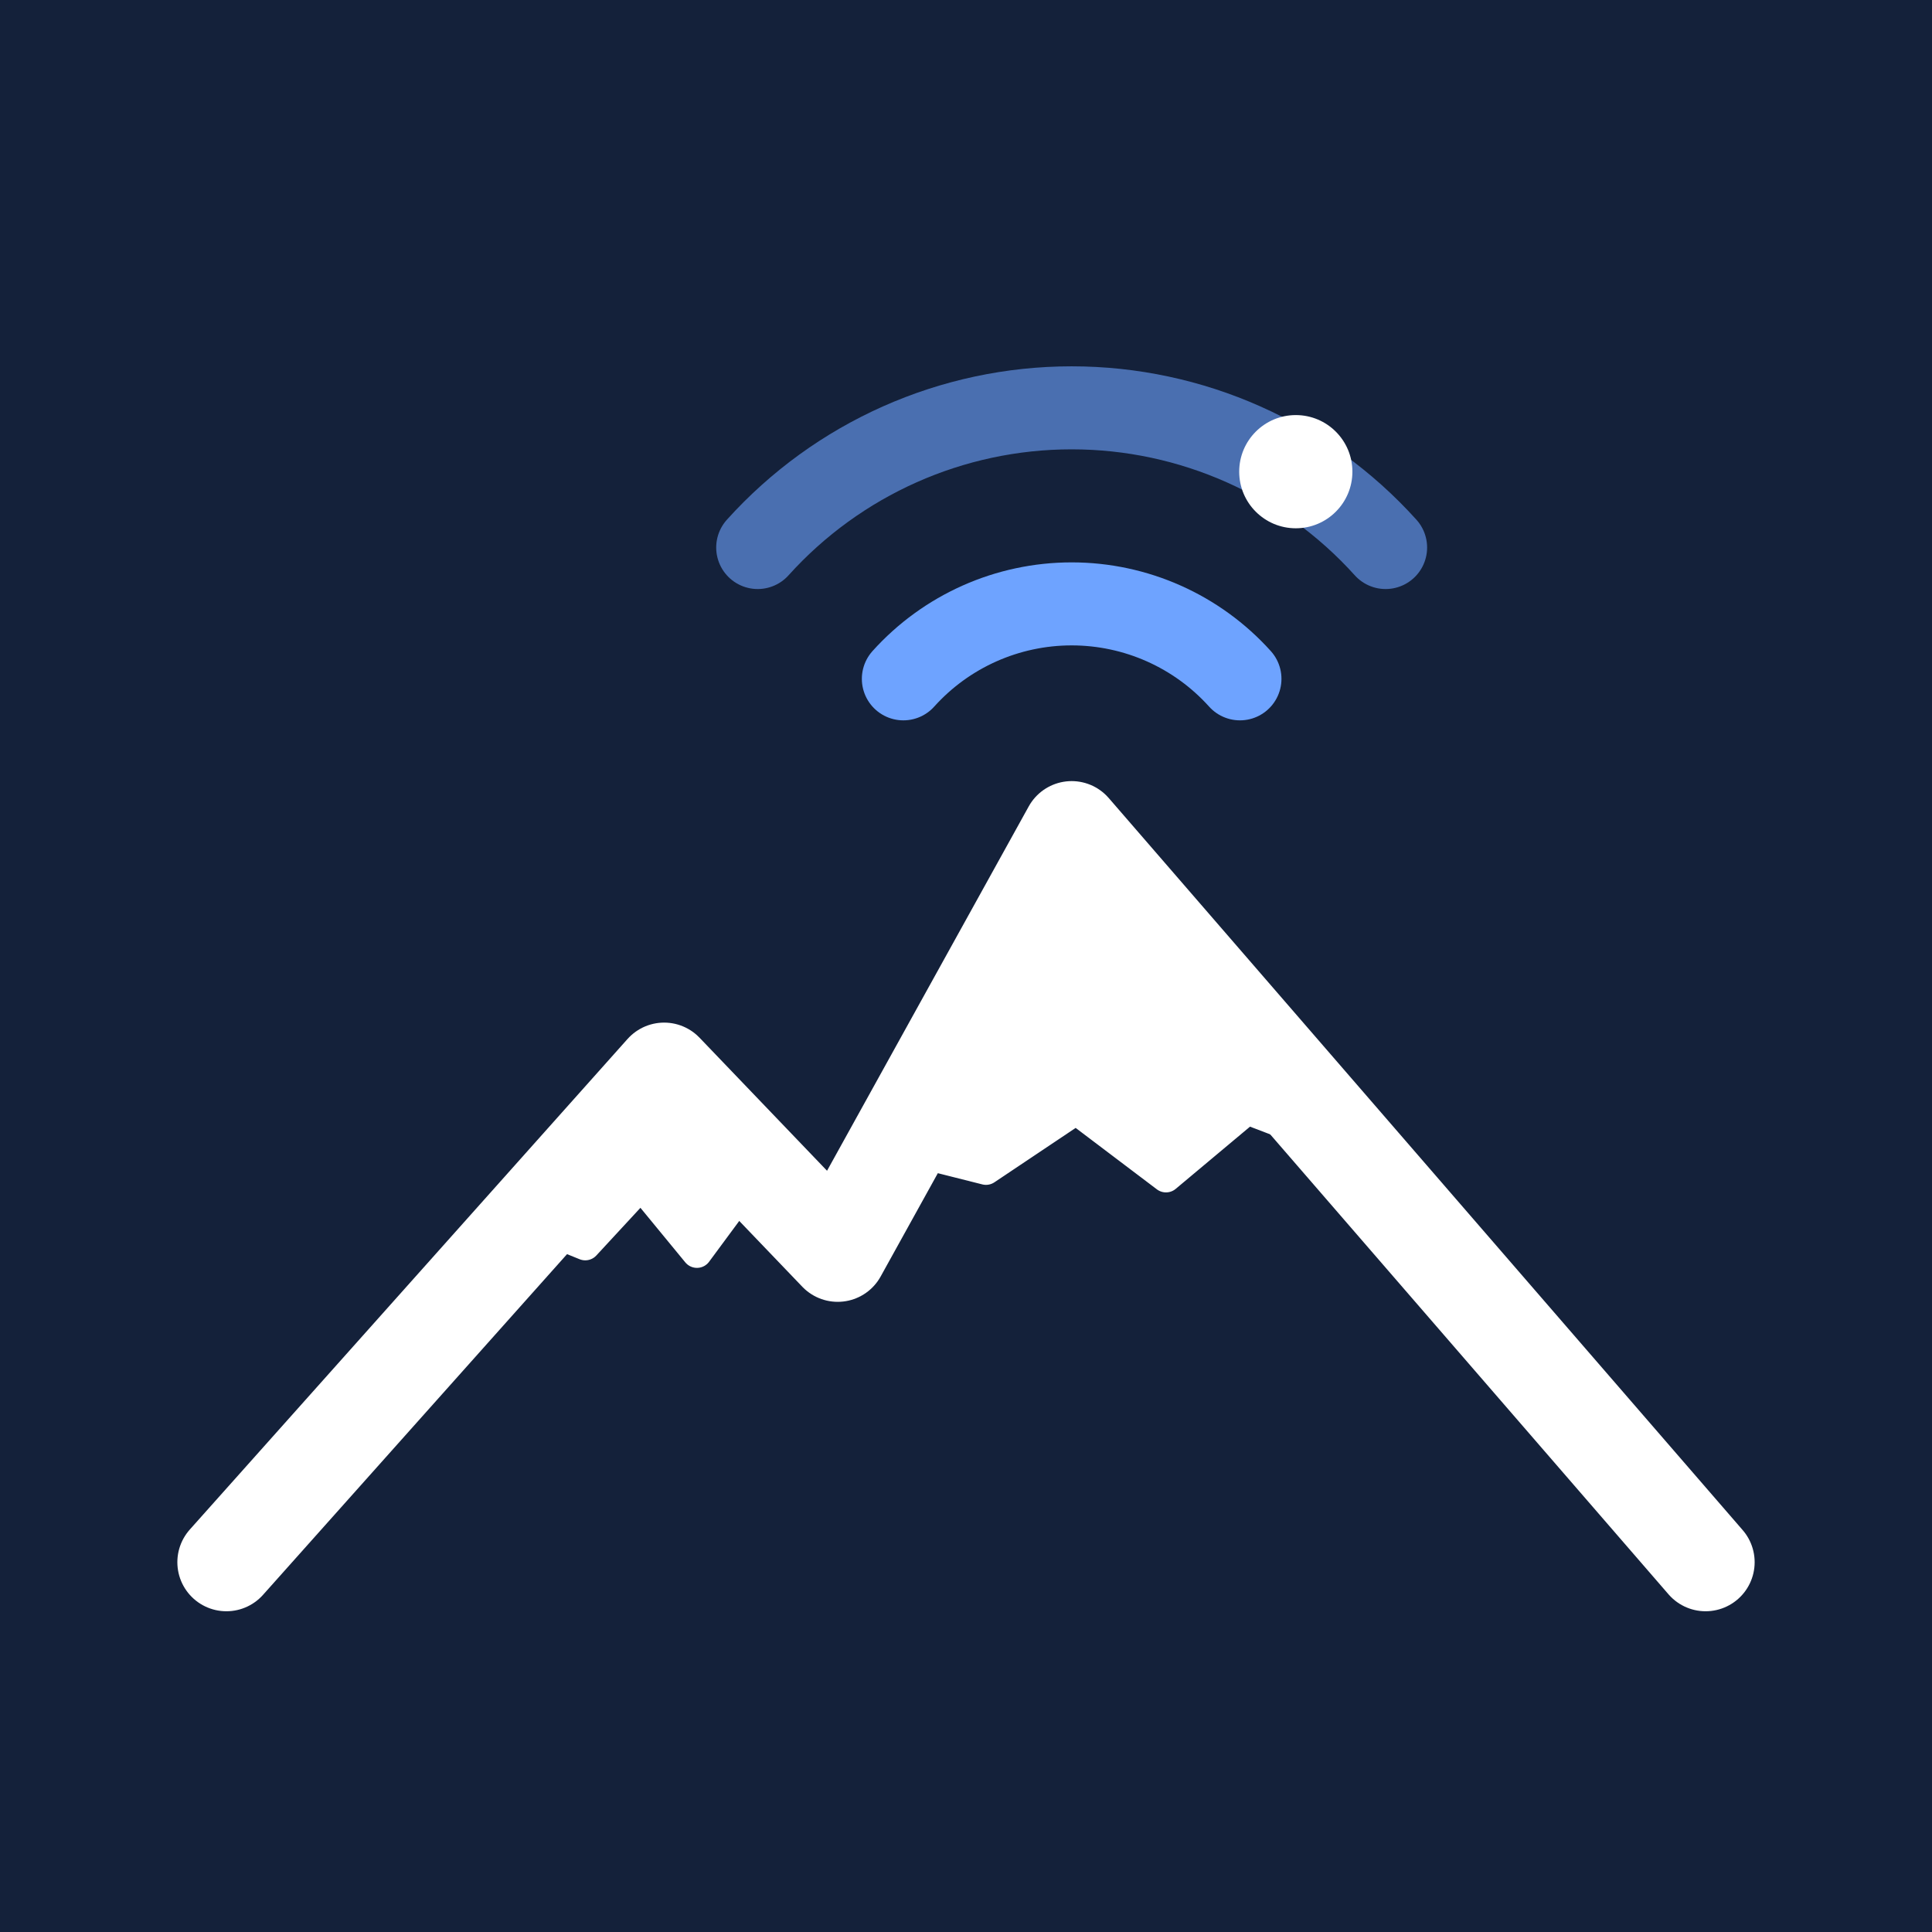
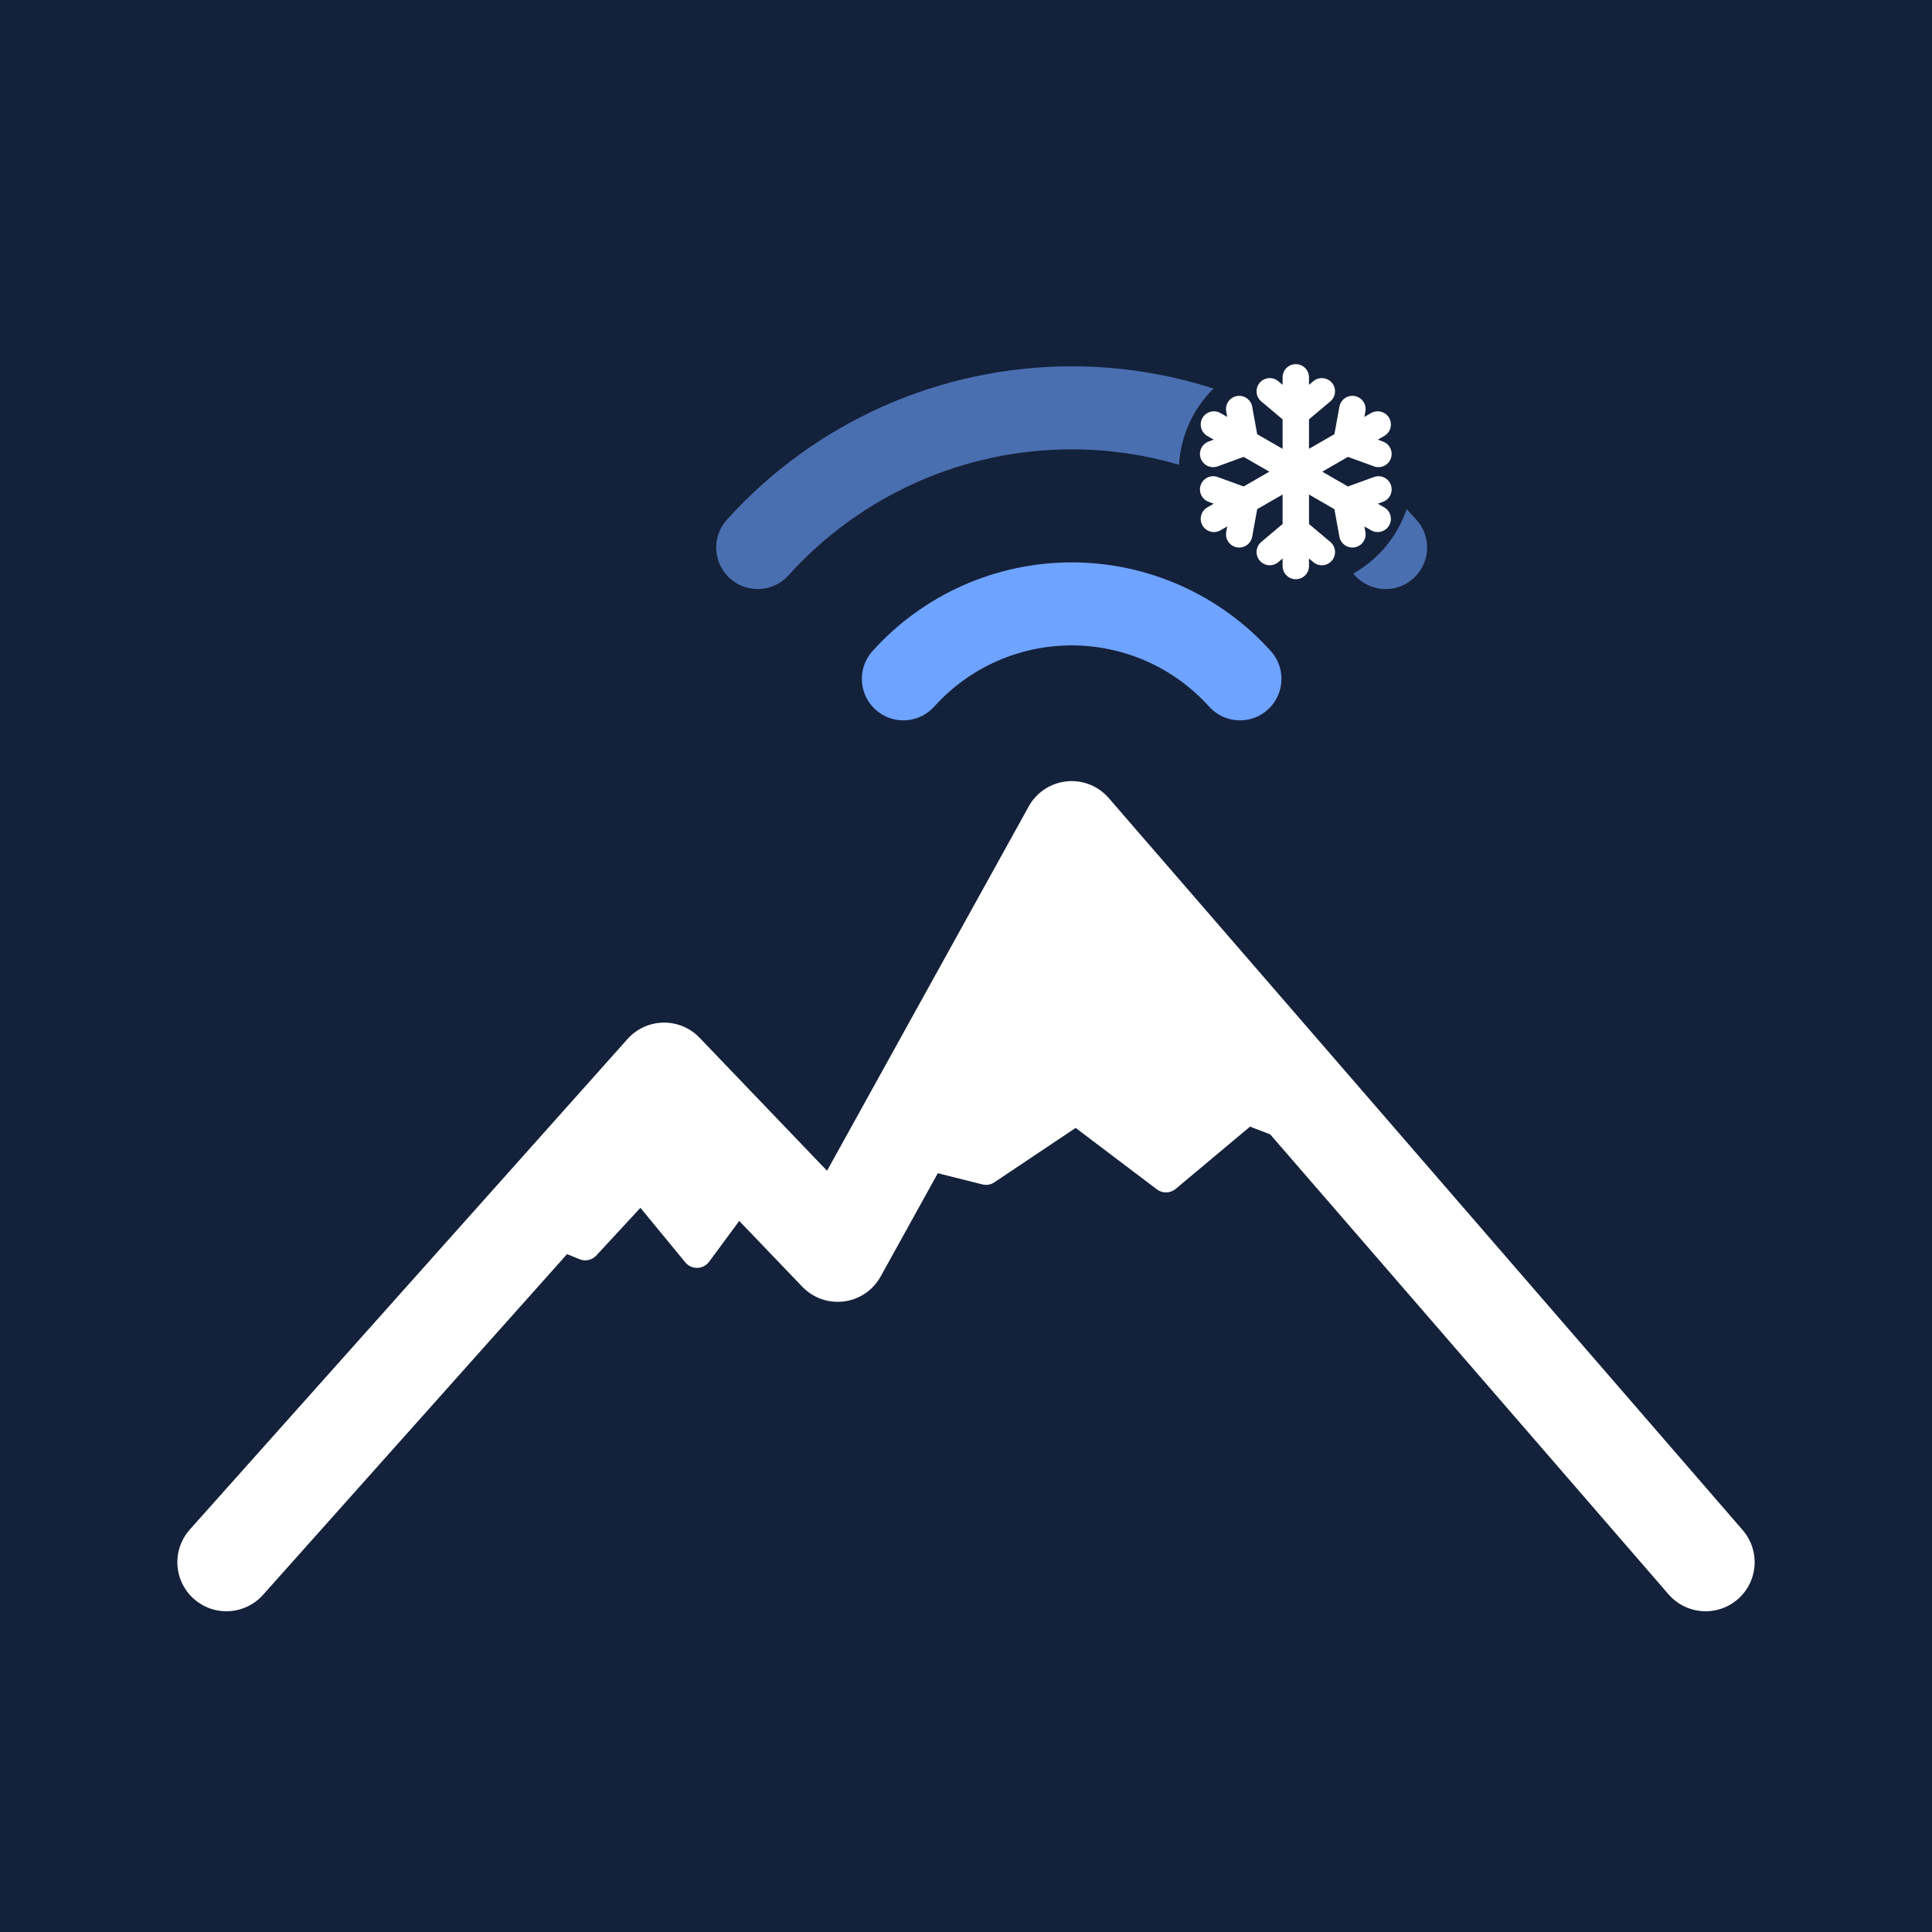
<svg xmlns="http://www.w3.org/2000/svg" viewBox="0 0 512 512" width="100%" height="100%">
  <rect width="512" height="512" rx="0" fill="#14213a" />
  <g transform="translate(0 14)">
    <path d="M239.4 165.9 A60 60 0 0 1 328.6 165.9" fill="none" stroke="#6ea3ff" stroke-width="22" stroke-linecap="round" />
    <path d="M200.8 131.1 A112 112 0 0 1 367.2 131.1" fill="none" stroke="#6ea3ff" stroke-width="22" stroke-linecap="round" opacity=".6" />
-     <circle cx="343.4" cy="111.0" r="15" fill="#ffffff" />
+     <circle cx="343.4" cy="111.0" r="31" fill="#14213a" />
+     <path d="M343.4 86.0 L343.4 136.0 M365.1 98.5 L321.7 123.5 M365.1 123.5 L321.7 98.5 M343.4 126.5 L350.3 132.3 M343.4 126.5 L336.5 132.3 M330.0 118.8 L328.4 127.6 M330.0 118.8 L321.5 115.7 M330.0 103.2 L321.5 106.3 M330.0 103.2 L328.4 94.4 M343.4 95.5 L336.5 89.7 M343.4 95.5 L350.3 89.7 M356.8 103.2 L358.4 94.4 M356.8 103.2 L365.3 106.3 M356.8 118.8 L365.3 115.7 M356.8 118.8 L358.4 127.6" fill="none" stroke="#ffffff" stroke-width="7" stroke-linecap="round" />
    <path d="M60 400 L176 270 L222 318 L284 206 L452 400" fill="none" stroke="#ffffff" stroke-width="26" stroke-linejoin="round" stroke-linecap="round" />
    <path d="M284 206 L356.7 290 L330.5 280 L309.0 298 L285.2 280 L261.3 296 L237.5 290 ZM176 270 L214.3 310 L198.0 300 L184.7 318 L169.9 300 L155.1 316 L140.3 310 Z" fill="#ffffff" stroke="#ffffff" stroke-width="8" stroke-linejoin="round" />
  </g>
</svg>
